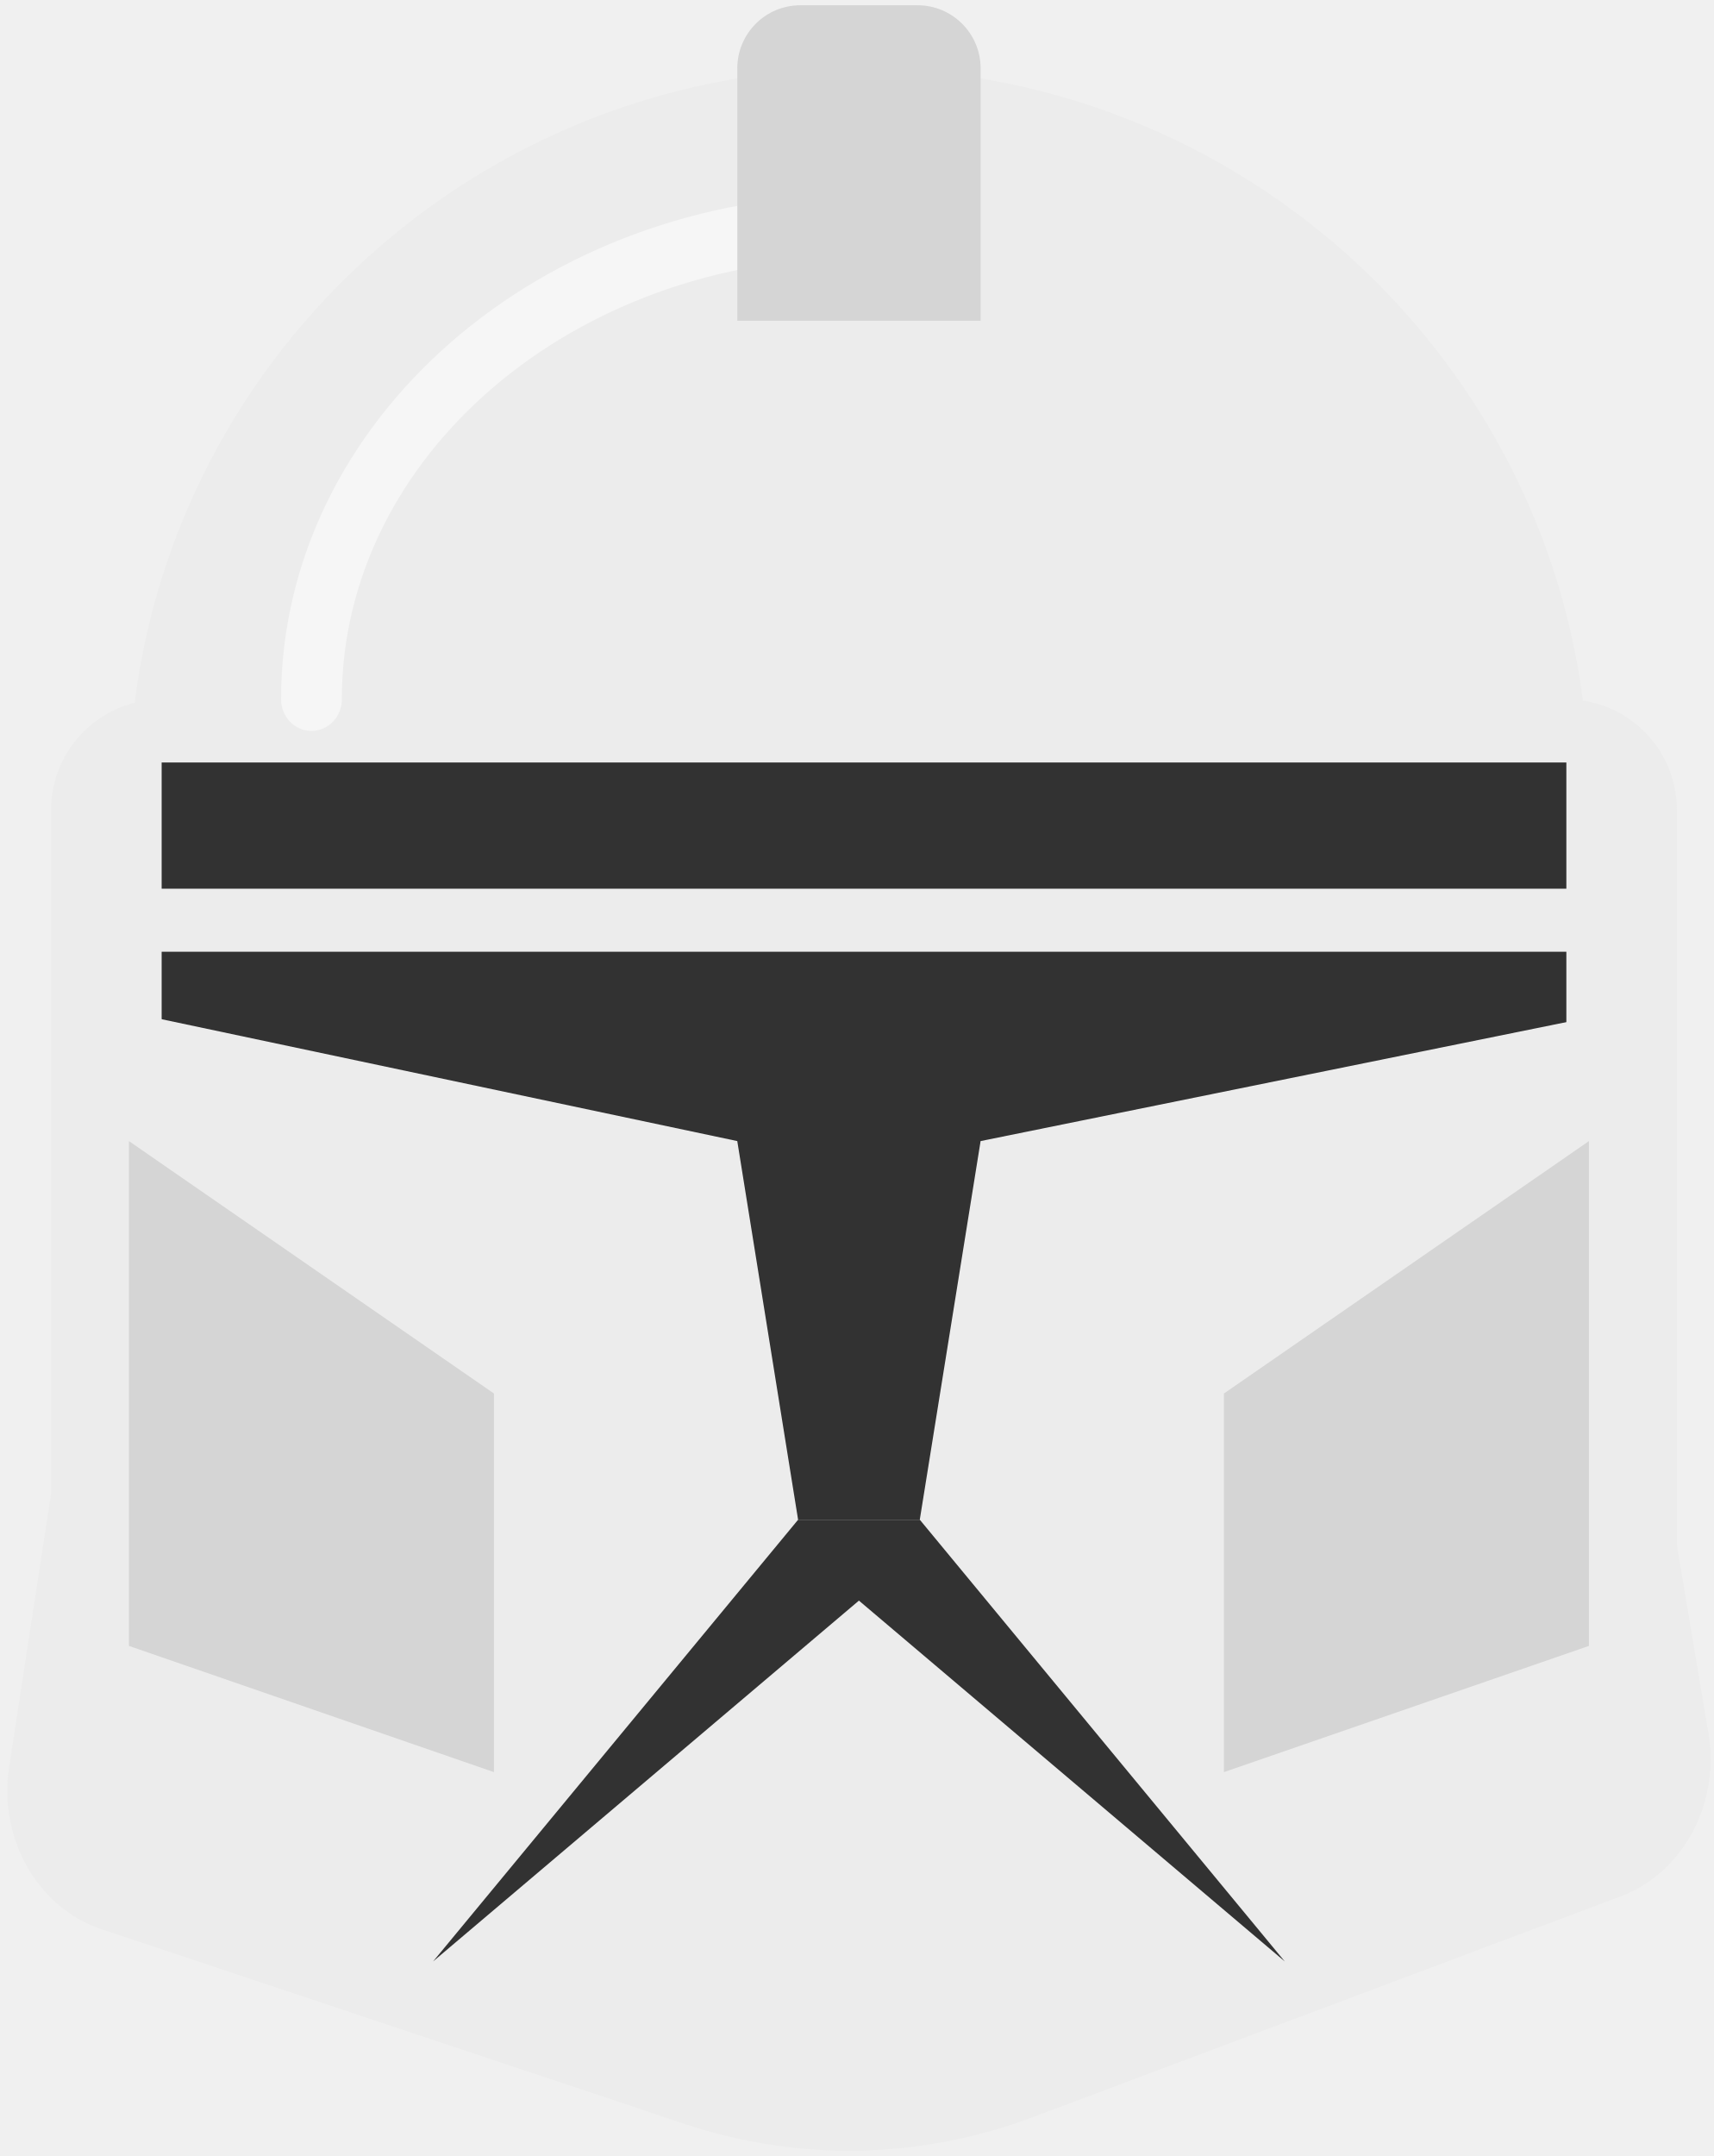
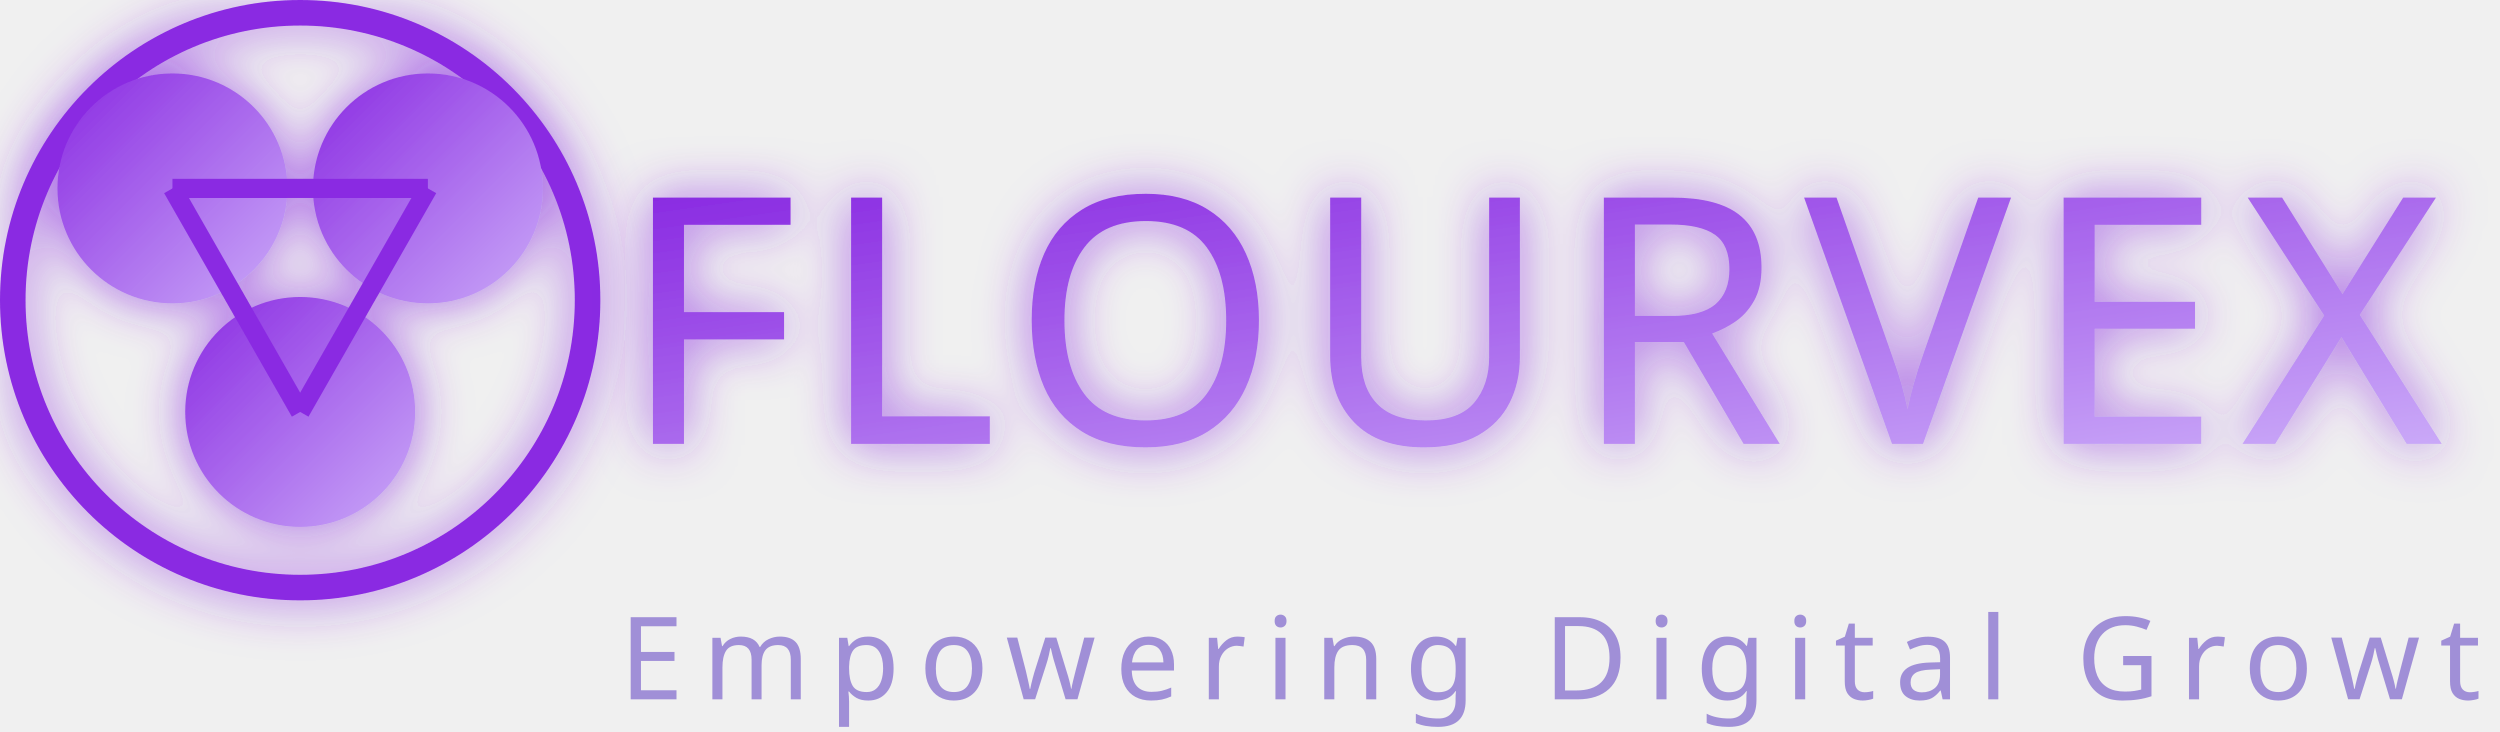
- <svg xmlns="http://www.w3.org/2000/svg" height="205px" version="1.1" viewBox="0 0 163 205" width="163px">
-   <defs />
-   <g fill="none" fill-rule="evenodd" id="Page-1" stroke="none" stroke-width="1">
-     <g id="star-wars-copy" transform="translate(-1377, -2025)">
-       <g id="clone-trooper" transform="translate(1377, 2025)">
-         <path d="M151.121,75.5 C151.121,37.394 120.035,6.5 81.695,6.5 C43.349,6.5 12.263,37.394 12.263,75.5 C12.263,113.606 43.349,144.5 81.695,144.5 C120.035,144.5 151.121,113.606 151.121,75.5" fill="#ECECEC" id="Fill-47" />
-         <path d="M29.621,69.5 C28.025,69.5 26.729,68.156 26.729,66.5 C26.729,40.034 51.383,18.5 81.695,18.5 C83.291,18.5 84.587,19.844 84.587,21.5 C84.587,23.156 83.291,24.5 81.695,24.5 C54.575,24.5 32.513,43.34 32.513,66.5 C32.513,68.156 31.223,69.5 29.621,69.5" fill="#FFFFFF" id="Fill-48" opacity="0.5" />
-         <path d="M5.399,138.506 L0.869,167.996 C-0.181,174.812 3.587,181.418 9.677,183.452 L65.069,201.938 C75.899,205.556 87.509,205.334 98.219,201.314 L154.133,180.32 C160.061,178.094 163.607,171.512 162.485,164.81 L158.075,138.5 L5.399,138.506 Z" fill="#ECECEC" id="Fill-49" />
-         <path d="M151.12,180.362 L12.262,180.362 L12.262,72.5 L151.12,72.5 L151.12,180.362 Z" fill="#ECECEC" id="Fill-50" />
-         <path d="M151.121,96.75 L151.121,90.498 L12.263,90.498 L12.263,96.252 L70.121,108.498 L75.905,144.498 L87.479,144.498 L93.263,108.498 L151.121,96.75 Z" fill="#323232" id="Fill-51" />
-         <path d="M151.12,72.5 L12.262,72.5 L12.262,84.5 L151.12,84.5 L151.12,72.5 Z" fill="#323232" id="Fill-52" />
-         <path d="M75.907,144.5 L41.191,186.5 L81.691,152.192 L122.191,186.5 L87.481,144.5 L75.907,144.5 Z" fill="#323232" id="Fill-53" />
-         <path d="M15.374,162.363 L4.862,162.363 L4.862,77.013 C4.862,71.205 9.572,66.501 15.374,66.501 L15.374,162.363 Z" fill="#ECECEC" id="Fill-54" />
-         <path d="M159.486,162.363 L148.974,162.363 L148.974,66.501 C154.782,66.501 159.486,71.205 159.486,77.013 L159.486,162.363 Z" fill="#ECECEC" id="Fill-55" />
-         <path d="M12.264,108.5 L46.98,132.5 L46.98,168.5 L12.264,156.5 L12.264,108.5 Z" fill="#D5D5D5" id="Fill-56" />
-         <path d="M151.121,108.5 L116.405,132.5 L116.405,168.5 L151.121,156.5 L151.121,108.5 Z" fill="#D5D5D5" id="Fill-57" />
-         <path d="M93.265,30.5 L93.265,6.5 C93.265,3.188 90.577,0.5 87.265,0.5 L76.123,0.5 C72.805,0.5 70.123,3.188 70.123,6.5 L70.123,30.5 L93.265,30.5 Z" fill="#D5D5D5" id="Fill-58" />
-       </g>
-     </g>
+ <svg xmlns="http://www.w3.org/2000/svg" viewBox="33 40.5 391.44 114.5">
+   <defs>
+     <linearGradient id="gradient" x1="0%" y1="0%" x2="100%" y2="100%">
+       <stop offset="0%" stop-color="#8a2be2" />
+       <stop offset="100%" stop-color="#caa9f8" />
+     </linearGradient>
+     <filter id="glow" x="-50%" y="-50%" width="200%" height="200%">
+       <feDropShadow dx="0" dy="0" stdDeviation="4" flood-color="#8a2be2" flood-opacity="0.7" />
+     </filter>
+   </defs>
+   <g transform="translate(60, 70)" filter="url(#glow)">
+     <circle cx="20" cy="17.5" r="45" fill="none" stroke="#8a2be2" stroke-width="4" />
+     <circle cx="0" cy="0" r="18" fill="url(#gradient)" />
+     <circle cx="40" cy="0" r="18" fill="url(#gradient)" />
+     <circle cx="20" cy="35" r="18" fill="url(#gradient)" />
+     <line x1="0" y1="0" x2="40" y2="0" stroke="#8a2be2" stroke-width="3" />
+     <line x1="0" y1="0" x2="20" y2="35" stroke="#8a2be2" stroke-width="3" />
+     <line x1="20" y1="35" x2="40" y2="0" stroke="#8a2be2" stroke-width="3" />
  </g>
+   <text x="130" y="110" font-family="Orbitron, Segoe UI, sans-serif" font-size="54" fill="url(#gradient)" filter="url(#glow)" letter-spacing="3">
+     FLOURVEX
+   </text>
+   <text x="130" y="150" font-family="Segoe UI, sans-serif" font-size="18" fill="#a08fd7" letter-spacing="3">
+     Empowering Digital Growth
+   </text>
</svg>
